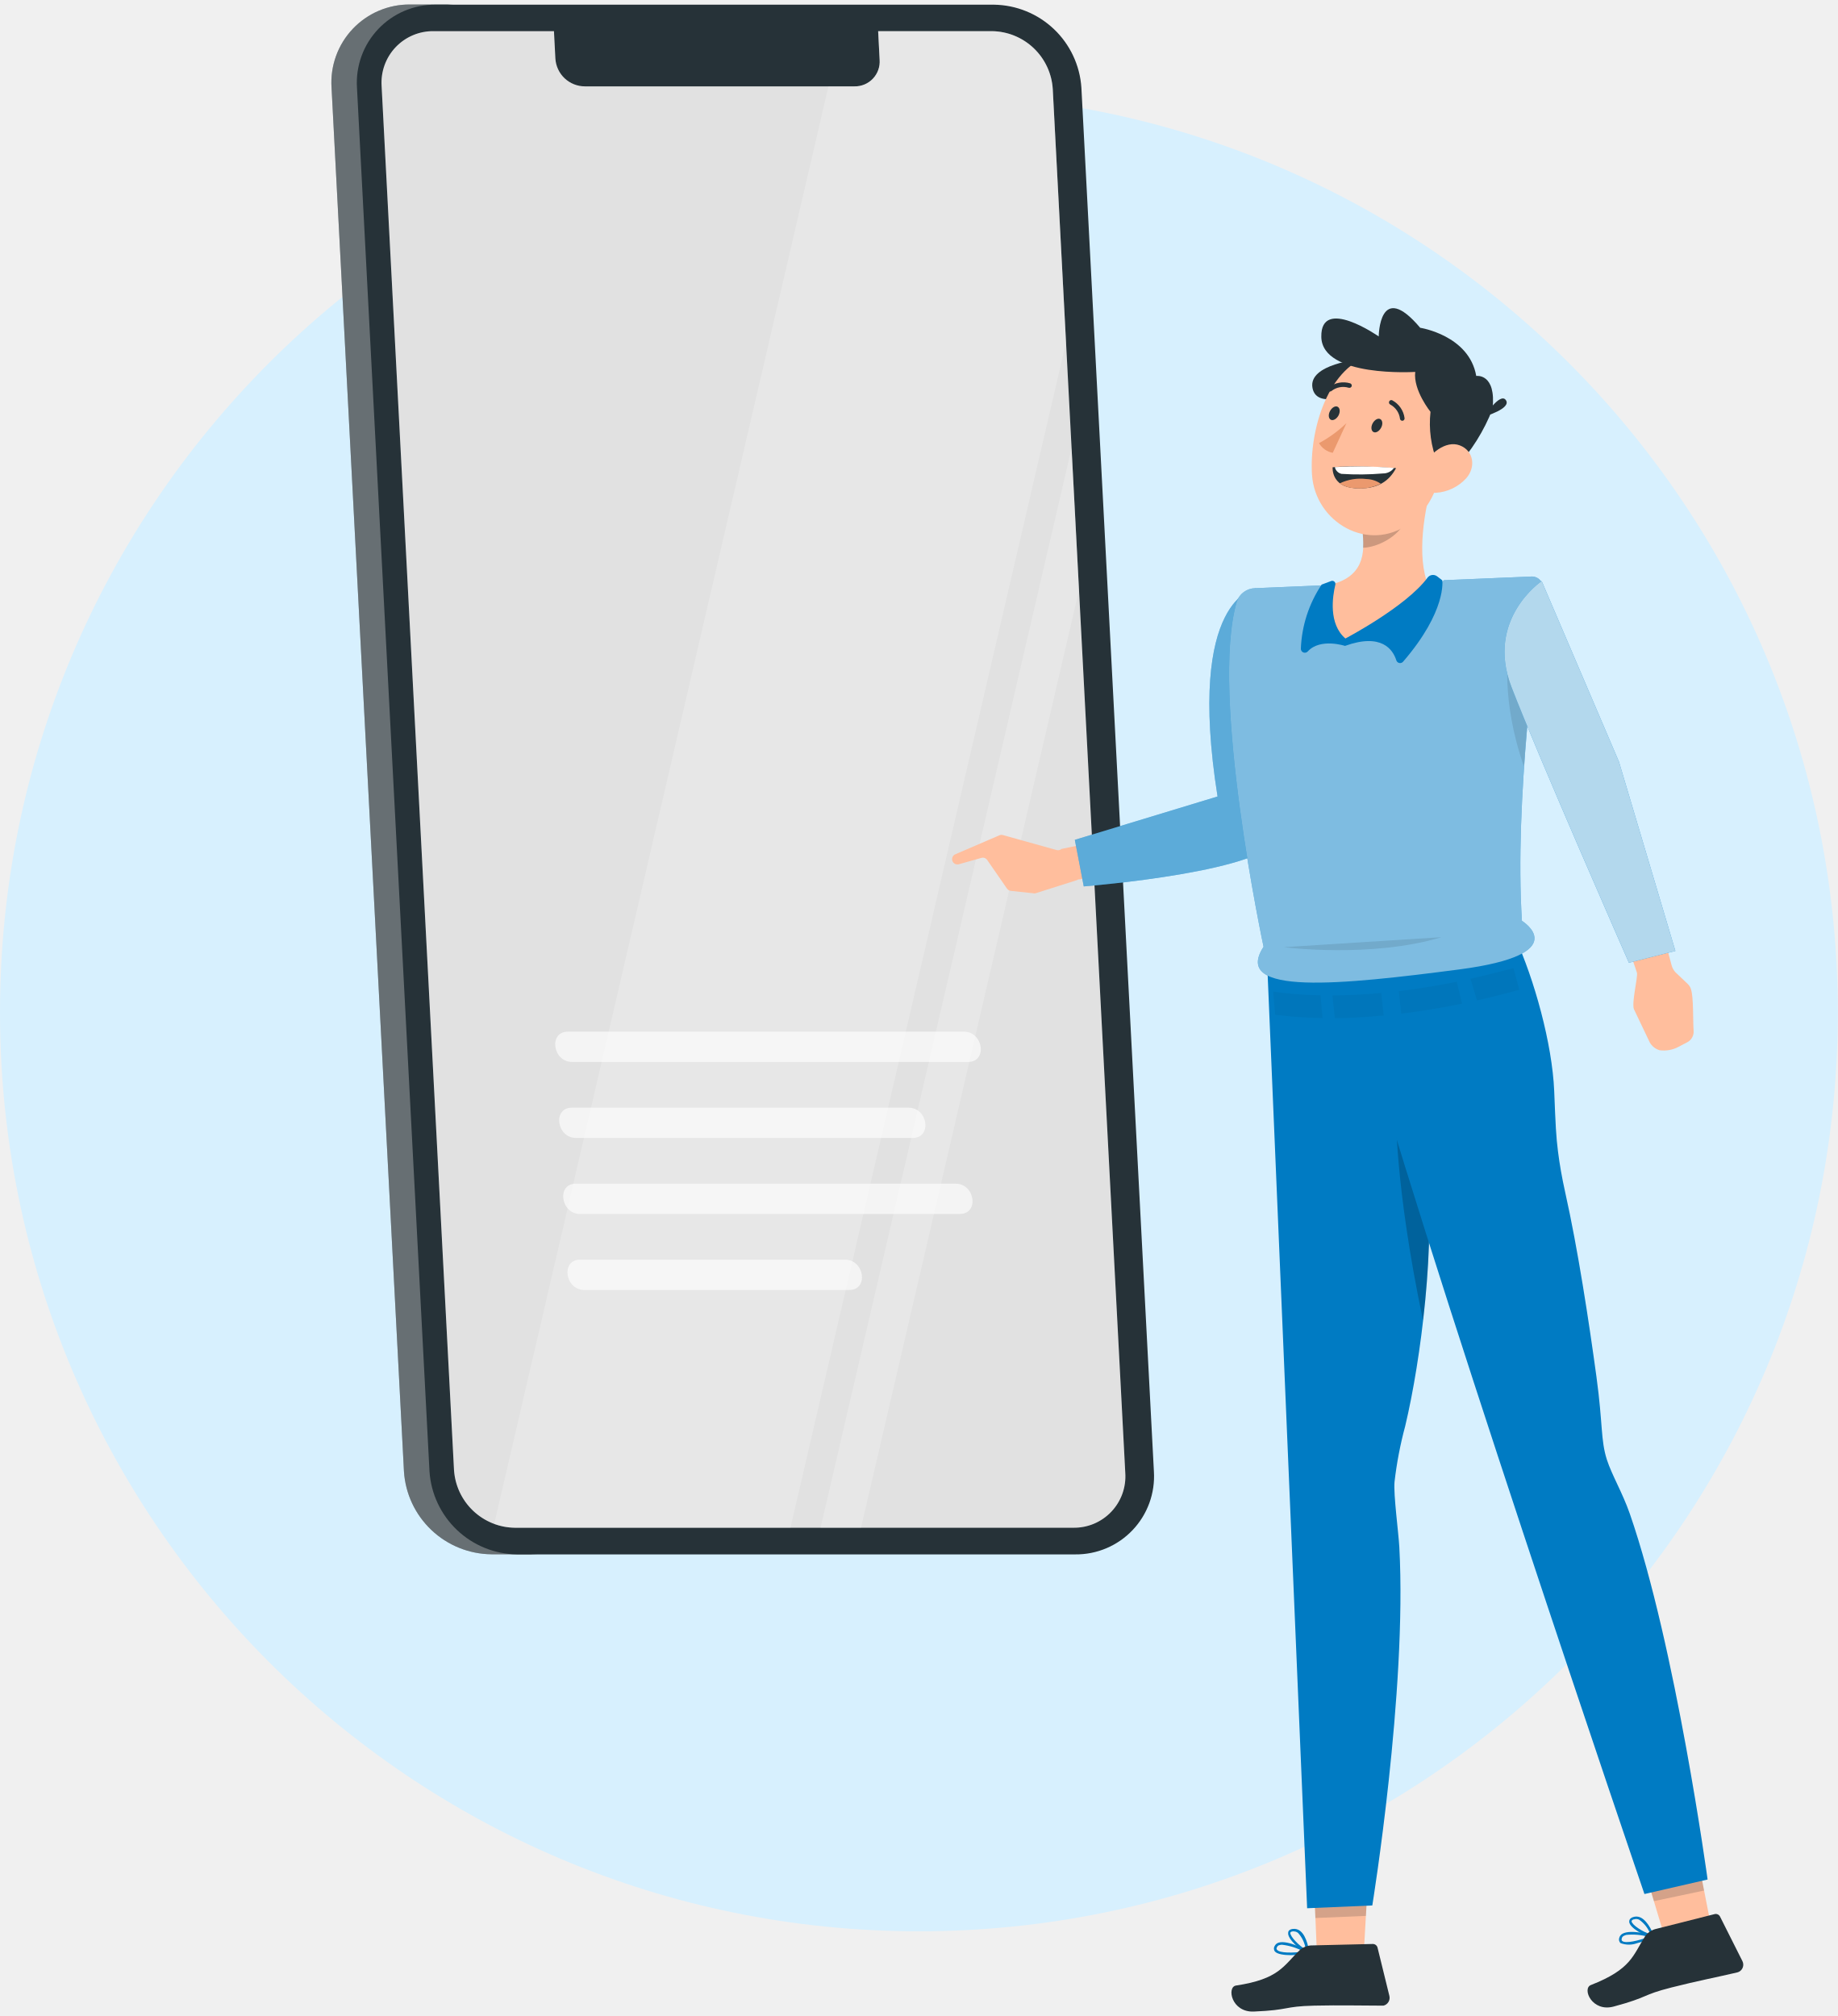
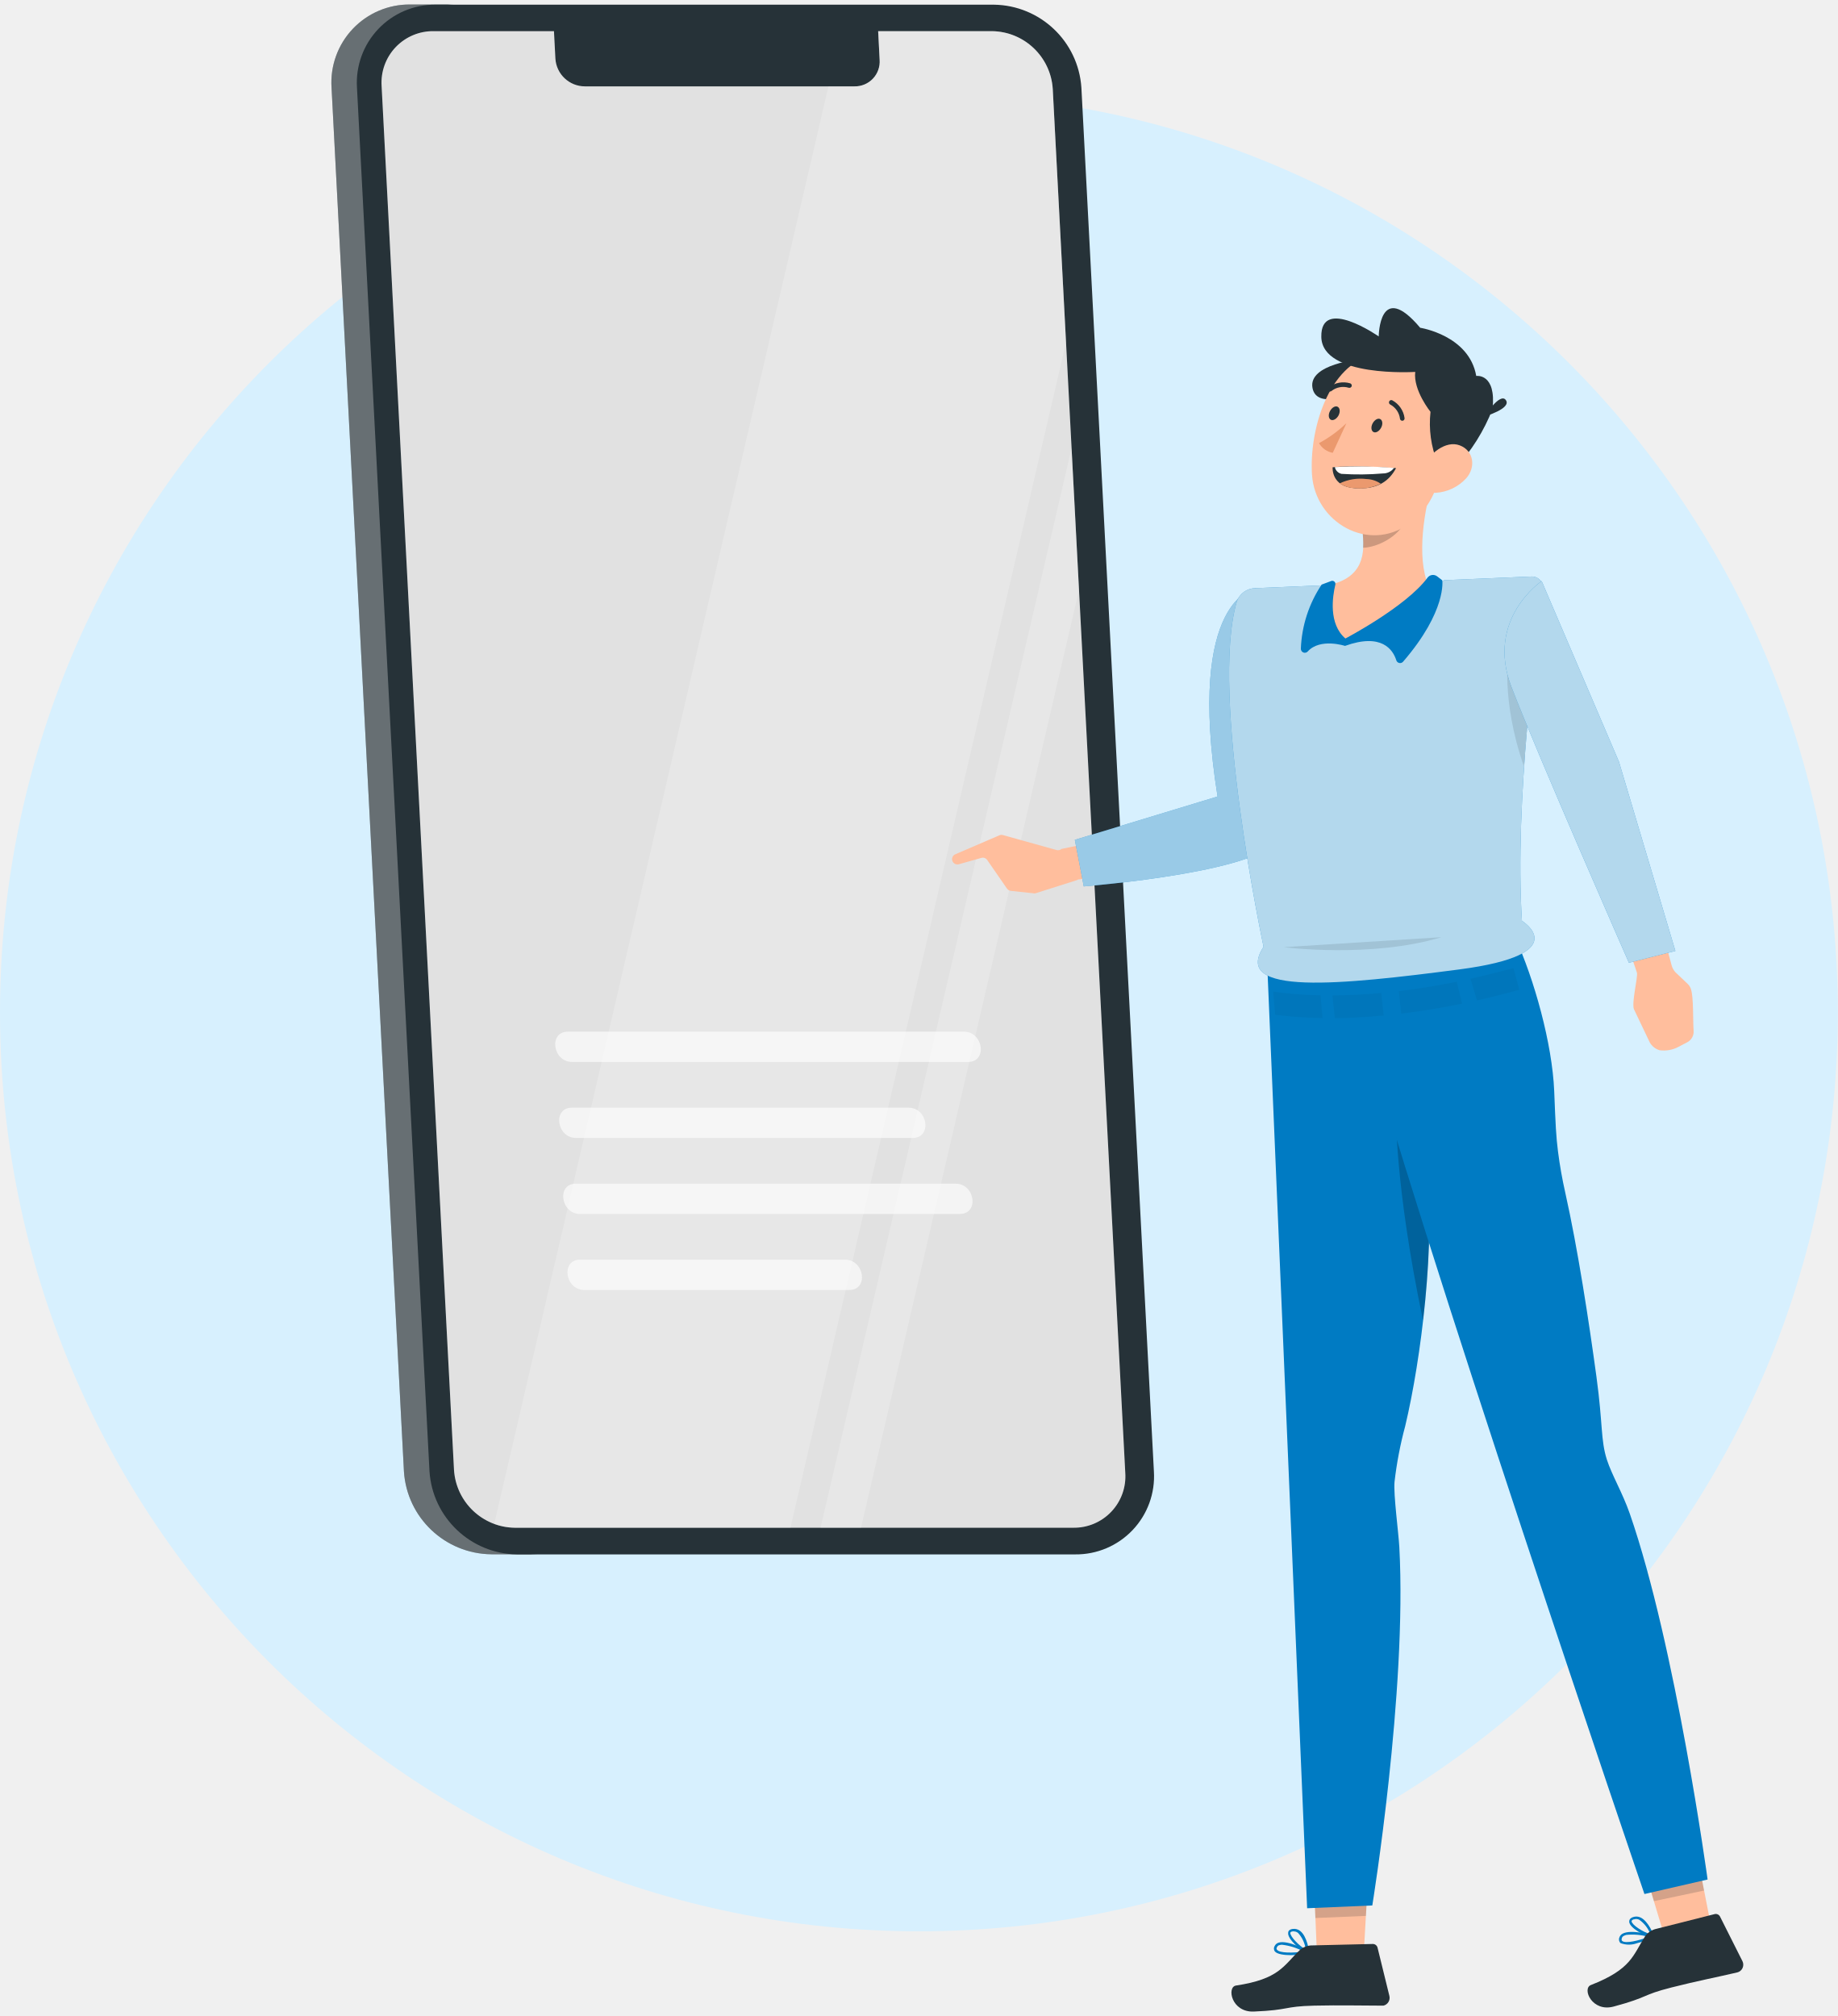
- <svg xmlns="http://www.w3.org/2000/svg" width="206" height="226" viewBox="0 0 206 226" fill="none">
-   <ellipse cx="103" cy="113.504" rx="103" ry="103" transform="rotate(90 103 113.504)" fill="#D7F0FE" />
-   <path d="M45.989 0.505H51.096C49.89 0.49 48.695 0.725 47.584 1.194C46.473 1.664 45.471 2.358 44.642 3.233C43.812 4.107 43.171 5.144 42.761 6.278C42.351 7.412 42.179 8.619 42.257 9.822L50.386 164.942C50.552 167.44 51.653 169.784 53.47 171.507C55.286 173.23 57.684 174.205 60.188 174.24H55.081C52.575 174.215 50.171 173.242 48.353 171.517C46.534 169.792 45.436 167.444 45.279 164.942L37.163 9.822C37.084 8.619 37.255 7.414 37.664 6.28C38.073 5.147 38.712 4.11 39.541 3.235C40.37 2.361 41.37 1.666 42.48 1.196C43.59 0.727 44.784 0.491 45.989 0.505Z" fill="#263238" />
-   <path opacity="0.3" d="M45.989 0.505H51.096C49.89 0.49 48.695 0.725 47.584 1.194C46.473 1.664 45.471 2.358 44.642 3.233C43.812 4.107 43.171 5.144 42.761 6.278C42.351 7.412 42.179 8.619 42.257 9.822L50.386 164.942C50.552 167.44 51.653 169.784 53.47 171.507C55.286 173.23 57.684 174.205 60.188 174.24H55.081C52.575 174.215 50.171 173.242 48.353 171.517C46.534 169.792 45.436 167.444 45.279 164.942L37.163 9.822C37.084 8.619 37.255 7.414 37.664 6.28C38.073 5.147 38.712 4.11 39.541 3.235C40.37 2.361 41.37 1.666 42.48 1.196C43.59 0.727 44.784 0.491 45.989 0.505Z" fill="white" />
-   <path d="M57.944 174.253H120.515C121.718 174.266 122.911 174.03 124.018 173.561C125.126 173.092 126.125 172.4 126.953 171.527C127.782 170.655 128.421 169.621 128.832 168.49C129.243 167.36 129.416 166.157 129.341 164.956L121.213 9.822C121.046 7.324 119.945 4.981 118.129 3.258C116.312 1.535 113.914 0.559 111.41 0.525H48.839C47.636 0.513 46.444 0.748 45.336 1.217C44.228 1.686 43.229 2.379 42.401 3.251C41.573 4.124 40.933 5.157 40.522 6.288C40.111 7.419 39.938 8.622 40.013 9.822L48.142 164.943C48.305 167.443 49.405 169.79 51.221 171.516C53.038 173.241 55.438 174.219 57.944 174.253Z" fill="#263238" />
-   <path d="M126.132 165.095L118.003 9.974C117.893 8.233 117.129 6.598 115.864 5.396C114.6 4.194 112.928 3.514 111.183 3.493H98.432L98.598 6.707C98.626 7.091 98.574 7.477 98.444 7.84C98.314 8.203 98.111 8.535 97.846 8.815C97.581 9.095 97.261 9.316 96.906 9.466C96.55 9.615 96.168 9.689 95.783 9.682H65.573C64.725 9.684 63.908 9.36 63.29 8.779C62.673 8.197 62.301 7.401 62.252 6.554L62.093 3.493H48.618C47.821 3.481 47.031 3.634 46.296 3.943C45.561 4.252 44.898 4.71 44.349 5.288C43.8 5.865 43.377 6.551 43.106 7.3C42.835 8.05 42.722 8.847 42.774 9.642L50.889 164.783C51 166.524 51.764 168.159 53.029 169.361C54.293 170.563 55.965 171.243 57.71 171.264H120.288C121.087 171.278 121.881 171.126 122.618 170.817C123.355 170.507 124.019 170.048 124.569 169.467C125.119 168.887 125.542 168.198 125.811 167.446C126.08 166.693 126.189 165.892 126.132 165.095Z" fill="#FAFAFA" />
-   <path opacity="0.1" d="M126.132 165.095L118.003 9.974C117.893 8.233 117.129 6.598 115.864 5.396C114.6 4.194 112.928 3.514 111.183 3.493H98.432L98.598 6.707C98.626 7.091 98.574 7.477 98.444 7.84C98.314 8.203 98.111 8.535 97.846 8.815C97.581 9.095 97.261 9.316 96.906 9.466C96.55 9.615 96.168 9.689 95.783 9.682H65.573C64.725 9.684 63.908 9.36 63.29 8.779C62.673 8.197 62.301 7.401 62.252 6.554L62.093 3.493H48.618C47.821 3.481 47.031 3.634 46.296 3.943C45.561 4.252 44.898 4.71 44.349 5.288C43.8 5.865 43.377 6.551 43.106 7.3C42.835 8.05 42.722 8.847 42.774 9.642L50.889 164.783C51 166.524 51.764 168.159 53.029 169.361C54.293 170.563 55.965 171.243 57.71 171.264H120.288C121.087 171.278 121.881 171.126 122.618 170.817C123.355 170.507 124.019 170.048 124.569 169.467C125.119 168.887 125.542 168.198 125.811 167.446C126.08 166.693 126.189 165.892 126.132 165.095Z" fill="black" />
-   <g opacity="0.8">
-     <path opacity="0.8" d="M108.516 119.047H64.128C61.943 119.047 61.471 115.653 63.656 115.653H108.045C110.23 115.653 110.701 119.047 108.516 119.047Z" fill="white" />
-     <path opacity="0.8" d="M102.307 127.567H64.573C62.388 127.567 61.917 124.174 64.102 124.174H101.836C104.021 124.174 104.492 127.567 102.307 127.567Z" fill="white" />
-     <path opacity="0.8" d="M107.592 136.088H65.023C62.839 136.088 62.367 132.694 64.545 132.694H107.114C109.306 132.694 109.77 136.088 107.592 136.088Z" fill="white" />
-     <path opacity="0.8" d="M95.216 144.608H65.504C63.319 144.608 62.847 141.215 65.026 141.215H94.724C96.909 141.215 97.381 144.608 95.202 144.608H95.216Z" fill="white" />
+ <svg xmlns="http://www.w3.org/2000/svg" width="206" height="226" fill="none">
+   <circle cx="103" cy="113.504" transform="rotate(90 103 113.504)" fill="#D7F0FE" r="103" />
+   <path d="M45.99.505h5.106a8.753 8.753 0 0 0-8.84 9.317l8.13 155.12a9.963 9.963 0 0 0 9.802 9.298H55.08a9.92 9.92 0 0 1-9.803-9.298L37.163 9.822A8.747 8.747 0 0 1 45.99.505Z" fill="#263238" />
+   <path opacity=".3" d="M45.99.505h5.106a8.753 8.753 0 0 0-8.84 9.317l8.13 155.12a9.963 9.963 0 0 0 9.802 9.298H55.08a9.92 9.92 0 0 1-9.803-9.298L37.163 9.822A8.747 8.747 0 0 1 45.99.505Z" fill="#fff" />
+   <path d="M57.944 174.253h62.571a8.74 8.74 0 0 0 6.438-2.726 8.738 8.738 0 0 0 2.388-6.571L121.213 9.822A9.965 9.965 0 0 0 111.41.525H48.839a8.753 8.753 0 0 0-8.826 9.297l8.129 155.121a9.963 9.963 0 0 0 9.802 9.31Z" fill="#263238" />
+   <path d="m126.132 165.095-8.129-155.12a6.917 6.917 0 0 0-6.82-6.482h-12.75l.165 3.214a2.774 2.774 0 0 1-2.815 2.975h-30.21a3.32 3.32 0 0 1-3.32-3.128l-.16-3.061H48.618a5.771 5.771 0 0 0-5.844 6.15l8.115 155.14a6.92 6.92 0 0 0 6.82 6.481h62.579a5.76 5.76 0 0 0 5.844-6.169Z" fill="#FAFAFA" />
+   <path opacity=".1" d="m126.132 165.095-8.129-155.12a6.917 6.917 0 0 0-6.82-6.482h-12.75l.165 3.214a2.774 2.774 0 0 1-2.815 2.975h-30.21a3.32 3.32 0 0 1-3.32-3.128l-.16-3.061H48.618a5.771 5.771 0 0 0-5.844 6.15l8.115 155.14a6.92 6.92 0 0 0 6.82 6.481h62.579a5.76 5.76 0 0 0 5.844-6.169Z" fill="#000" />
+   <g opacity=".8" fill="#fff">
+     <path opacity=".8" d="M108.516 119.047H64.128c-2.185 0-2.657-3.394-.472-3.394h44.389c2.185 0 2.656 3.394.471 3.394ZM102.307 127.567H64.573c-2.185 0-2.656-3.393-.471-3.393h37.734c2.185 0 2.656 3.393.471 3.393ZM107.592 136.088H65.023c-2.184 0-2.656-3.394-.478-3.394h42.569c2.192 0 2.656 3.394.478 3.394ZM95.216 144.608H65.504c-2.185 0-2.657-3.393-.478-3.393h29.698c2.185 0 2.657 3.393.478 3.393h.014Z" />
  </g>
-   <path opacity="0.2" d="M55.398 170.84C56.142 171.119 56.929 171.263 57.723 171.265H88.603L119.491 38.385L118.003 9.975C117.893 8.234 117.129 6.598 115.864 5.396C114.599 4.195 112.927 3.515 111.183 3.493H98.432L98.598 6.707C98.626 7.092 98.573 7.478 98.444 7.84C98.314 8.203 98.11 8.535 97.846 8.815C97.581 9.095 97.26 9.317 96.905 9.466C96.55 9.615 96.168 9.689 95.782 9.683H92.86L55.398 170.84Z" fill="white" />
-   <path opacity="0.2" d="M96.512 171.265L120.945 66.151L120.114 50.232L91.977 171.265H96.512Z" fill="white" />
-   <path d="M182.493 106.097L183.483 109.039C183.622 109.45 182.859 112.426 183.151 113.143L184.924 116.862C185.163 117.28 185.553 117.591 186.013 117.732C186.751 117.837 187.503 117.702 188.158 117.347L189.108 116.849C189.344 116.731 189.539 116.545 189.669 116.316C189.799 116.086 189.858 115.823 189.838 115.56C189.752 114.272 189.838 111.821 189.546 110.911C189.481 110.681 189.355 110.472 189.181 110.307L187.786 108.979C187.587 108.757 187.444 108.49 187.368 108.202L186.478 104.881C186.405 104.612 186.274 104.363 186.094 104.15C185.913 103.937 185.688 103.767 185.435 103.651C185.181 103.535 184.905 103.476 184.627 103.479C184.348 103.481 184.073 103.545 183.822 103.666L183.476 103.839C183.07 104.036 182.748 104.372 182.567 104.786C182.387 105.2 182.361 105.665 182.493 106.097Z" fill="#FFBE9D" />
-   <path d="M123.64 94.21L118.991 95.166C118.915 95.231 118.825 95.276 118.728 95.299C118.63 95.32 118.529 95.318 118.433 95.292L112.456 93.625C112.327 93.579 112.186 93.579 112.058 93.625L107.077 95.77C106.939 95.829 106.829 95.938 106.769 96.075C106.709 96.212 106.702 96.366 106.751 96.508C106.802 96.651 106.904 96.769 107.039 96.84C107.173 96.91 107.329 96.927 107.475 96.886L109.992 96.176C110.113 96.138 110.243 96.14 110.363 96.182C110.482 96.224 110.585 96.303 110.656 96.408L112.874 99.616C112.924 99.685 112.987 99.743 113.06 99.787C113.134 99.83 113.215 99.858 113.299 99.868L115.83 100.14C115.908 100.16 115.99 100.16 116.069 100.14L120.651 98.686C120.718 98.666 120.781 98.634 120.837 98.593L125.207 98.088C125.27 98.038 125.323 97.977 125.361 97.906C125.4 97.836 125.424 97.758 125.432 97.678C125.44 97.598 125.432 97.517 125.408 97.441C125.384 97.364 125.345 97.293 125.293 97.231L124.476 94.236C124.423 94.18 124.359 94.134 124.289 94.102C124.218 94.07 124.141 94.052 124.063 94.049C123.986 94.047 123.908 94.06 123.836 94.087C123.763 94.115 123.696 94.156 123.64 94.21Z" fill="#FFBE9D" />
-   <path d="M143.342 93.631C142.99 97.676 121.479 99.369 121.479 99.369L120.477 94.149L136.475 89.288C132.935 66.895 140.745 65.972 140.745 65.972C140.745 65.972 144.484 80.303 143.342 93.631Z" fill="#007BC3" />
-   <g opacity="0.6">
-     <path opacity="0.6" d="M143.342 93.631C142.99 97.676 121.479 99.369 121.479 99.369L120.477 94.149L136.475 89.288C132.935 66.895 140.745 65.972 140.745 65.972C140.745 65.972 144.484 80.303 143.342 93.631Z" fill="white" />
+   <path opacity=".2" d="M55.398 170.84c.744.279 1.53.423 2.325.425h30.88l30.888-132.88-1.488-28.41a6.917 6.917 0 0 0-6.82-6.482h-12.75l.165 3.214a2.776 2.776 0 0 1-2.816 2.976H92.86L55.398 170.84ZM96.512 171.265l24.433-105.114-.831-15.919-28.137 121.033h4.535Z" fill="#fff" />
+   <path d="m182.493 106.097.99 2.942c.139.411-.624 3.387-.332 4.104l1.773 3.719c.239.418.629.729 1.089.87.738.105 1.49-.03 2.145-.385l.95-.498a1.33 1.33 0 0 0 .73-1.289c-.086-1.288 0-3.739-.292-4.649a1.332 1.332 0 0 0-.365-.604l-1.395-1.328a1.885 1.885 0 0 1-.418-.777l-.89-3.321a1.905 1.905 0 0 0-1.043-1.23 1.897 1.897 0 0 0-1.613.015l-.346.173a1.896 1.896 0 0 0-.983 2.258ZM123.64 94.21l-4.649.956a.613.613 0 0 1-.558.126l-5.977-1.667a.59.59 0 0 0-.398 0l-4.981 2.145a.588.588 0 0 0-.326.738.6.6 0 0 0 .724.378l2.517-.71a.592.592 0 0 1 .664.232l2.218 3.208a.623.623 0 0 0 .425.252l2.531.272c.078.02.16.02.239 0l4.582-1.454a.608.608 0 0 0 .186-.093l4.37-.505a.59.59 0 0 0 .225-.41.596.596 0 0 0-.139-.447l-.817-2.995a.596.596 0 0 0-.413-.187.584.584 0 0 0-.423.16Z" fill="#FFBE9D" />
+   <path d="M143.342 93.631c-.352 4.045-21.863 5.738-21.863 5.738l-1.002-5.22 15.998-4.86c-3.54-22.394 4.27-23.317 4.27-23.317s3.739 14.331 2.597 27.66Z" fill="#007BC3" />
+   <path opacity=".6" d="M143.342 93.631c-.352 4.045-21.863 5.738-21.863 5.738l-1.002-5.22 15.998-4.86c-3.54-22.394 4.27-23.317 4.27-23.317s3.739 14.331 2.597 27.66Z" fill="#fff" />
+   <path d="m147.184 208.74.511 12.266 5.067-.212.697-12.319-6.275.265Z" fill="#FFBE9D" />
+   <path opacity=".2" d="m147.441 215.016 5.665-.239.352-6.302-6.282.265.265 6.276Z" fill="#263238" />
+   <path d="m142.027 107.757 4.49 106.163 7.305-.312s3.905-23.994 3.028-40.171c-.093-1.674-.664-5.871-.538-7.305a42.622 42.622 0 0 1 1.196-6.256c1.773-7.445 3.426-20.315 2.423-29.958 0 0 9.544-10.2 7-23.243l-24.904 1.082Z" fill="#007BC3" />
+   <path opacity=".2" d="m160.749 128.942-2.424-5.313-1.846.857s-.199 8.161 3.022 23.522c.762-5.995.9-12.053.411-18.077 0 0 .326-.345.837-.989Z" fill="#000" />
+   <path d="M144.705 219.179c-.757 0-1.554-.106-1.813-.425a.552.552 0 0 1 0-.63.725.725 0 0 1 .445-.352c1.016-.306 3.188.863 3.281.916a.136.136 0 0 1 .061.06.129.129 0 0 1 .012.086.15.15 0 0 1-.036.081.142.142 0 0 1-.077.045c-.617.126-1.244.2-1.873.219Zm-1.003-1.168a.927.927 0 0 0-.272.039.394.394 0 0 0-.285.213c-.1.179-.06.266 0 .312.292.392 1.839.365 2.975.199a6.652 6.652 0 0 0-2.418-.763Z" fill="#007BC3" />
+   <path d="M146.552 218.955h-.033c-.738-.313-2.245-1.601-2.126-2.298 0-.166.127-.372.525-.419a1.1 1.1 0 0 1 .817.226c.797.624.996 2.278 1.009 2.351a.13.13 0 0 1-.013.077.13.13 0 0 1-.053.056.126.126 0 0 1-.126.007Zm-1.554-2.444h-.087c-.259.033-.272.132-.285.172 0 .419.963 1.435 1.733 1.866a3.362 3.362 0 0 0-.857-1.859.73.73 0 0 0-.504-.173v-.006Z" fill="#007BC3" />
+   <path d="m147.184 218.084 6.687-.159a.546.546 0 0 1 .538.412l1.328 5.412a.901.901 0 0 1-.664 1.089h-.186c-2.411 0-4.562-.066-7.564 0-3.54.087-2.656.492-6.794.664-2.51.093-3.035-2.749-1.992-2.915 4.855-.731 5.313-2.212 7.166-3.985a2.15 2.15 0 0 1 1.481-.518Z" fill="#263238" />
+   <path d="m183.895 208.163 3.533 11.761 4.861-1.461-2.371-12.113-6.023 1.813Z" fill="#FFBE9D" />
+   <path opacity=".2" d="m185.389 213.123 5.618-1.188-1.089-5.585-6.023 1.813 1.494 4.96Z" fill="#263238" />
+   <path d="M152.024 112.154c6.567 24.817 32.301 100.172 32.301 100.172l7.08-1.627s-3.58-26.192-8.72-41.008c-.823-2.357-1.992-4.29-2.57-6.056-.711-2.245-.438-3.932-1.169-9.298-.843-6.189-2.079-14.305-3.5-20.66a49.39 49.39 0 0 1-.81-4.589c-.212-1.667-.272-2.902-.425-6.774-.219-5.313-2.251-12.578-4.376-17.207l-19.073.804s.85 4.675 1.262 6.243ZM183.515 217.831a2.644 2.644 0 0 1-1.859 0 .545.545 0 0 1-.146-.617.753.753 0 0 1 .358-.438c.923-.525 3.321.132 3.4.166a.142.142 0 0 1 .074.045.142.142 0 0 1 .033.081.17.17 0 0 1-.023.085.17.17 0 0 1-.064.061c-.572.256-1.165.462-1.773.617Zm-1.235-.923a1.358 1.358 0 0 0-.266.107.4.4 0 0 0-.225.265c-.06.2 0 .279.053.312.372.319 1.872-.046 2.942-.464a6.637 6.637 0 0 0-2.504-.22Z" fill="#007BC3" />
+   <path d="M185.267 217.207a.088.088 0 0 1-.06 0c-.79-.133-2.543-1.062-2.59-1.766 0-.166.047-.392.425-.525a1.084 1.084 0 0 1 .844.04c.916.431 1.481 1.992 1.507 2.065.008.025.01.052.004.078a.146.146 0 0 1-.037.068.163.163 0 0 1-.093.04Zm-2.059-2.045h-.086c-.246.086-.239.192-.239.232.066.412 1.255 1.182 2.105 1.435a3.434 3.434 0 0 0-1.248-1.621.75.75 0 0 0-.532-.06v.014Z" fill="#007BC3" />
+   <path d="m185.7 216.218 6.489-1.64a.533.533 0 0 1 .61.279l2.504 4.98a.902.902 0 0 1-.111.991.893.893 0 0 1-.274.218.962.962 0 0 1-.179.066c-2.351.552-4.463.95-7.372 1.687-3.433.87-2.457 1.056-6.481 2.139-2.431.664-3.573-1.993-2.577-2.404 4.575-1.787 4.708-3.321 6.103-5.492a2.125 2.125 0 0 1 1.288-.824Z" fill="#263238" />
+   <g opacity=".2" fill="#000">
+     <path opacity=".2" d="m163.886 112.512-.605-2.457a82.863 82.863 0 0 1-6.488 1.056l.266 2.523a84.722 84.722 0 0 0 6.827-1.122ZM148.02 111.576a42.18 42.18 0 0 1-5.313-.412l.226 2.597c1.762.224 3.536.346 5.313.365l-.226-2.55ZM169.643 108.527c-1.674.443-3.279.842-4.815 1.196l.724 2.43c1.521-.345 3.101-.737 4.748-1.195l-.657-2.431ZM154.82 111.316a63.18 63.18 0 0 1-5.472.273l.272 2.543c.664 0 1.328 0 1.992-.046a65.069 65.069 0 0 0 3.487-.246l-.279-2.524Z" />
  </g>
-   <path d="M147.184 208.74L147.695 221.006L152.762 220.794L153.459 208.475L147.184 208.74Z" fill="#FFBE9D" />
-   <path opacity="0.2" d="M147.441 215.016L153.106 214.777L153.458 208.475L147.176 208.74L147.441 215.016Z" fill="#263238" />
-   <path d="M142.027 107.757L146.517 213.92L153.822 213.608C153.822 213.608 157.727 189.614 156.85 173.437C156.757 171.763 156.186 167.566 156.312 166.132C156.554 164.02 156.954 161.928 157.508 159.876C159.281 152.431 160.934 139.561 159.931 129.918C159.931 129.918 169.475 119.718 166.931 106.675L142.027 107.757Z" fill="#007BC3" />
-   <path opacity="0.2" d="M160.749 128.942L158.325 123.629L156.479 124.486C156.479 124.486 156.28 132.647 159.501 148.008C160.263 142.013 160.401 135.955 159.912 129.931C159.912 129.931 160.238 129.586 160.749 128.942Z" fill="black" />
-   <path d="M144.705 219.179C143.948 219.179 143.151 219.073 142.892 218.754C142.828 218.662 142.793 218.552 142.793 218.439C142.793 218.326 142.828 218.216 142.892 218.124C142.939 218.038 143.003 217.963 143.079 217.903C143.156 217.843 143.243 217.798 143.337 217.772C144.353 217.466 146.525 218.635 146.618 218.688C146.644 218.701 146.666 218.722 146.679 218.748C146.693 218.775 146.697 218.805 146.691 218.834C146.687 218.864 146.675 218.893 146.655 218.915C146.634 218.938 146.608 218.954 146.578 218.96C145.961 219.086 145.334 219.16 144.705 219.179ZM143.702 218.011C143.61 218.01 143.518 218.024 143.43 218.05C143.369 218.061 143.311 218.085 143.262 218.122C143.212 218.159 143.172 218.208 143.145 218.263C143.045 218.442 143.085 218.529 143.145 218.575C143.437 218.967 144.984 218.94 146.12 218.774C145.37 218.367 144.55 218.108 143.702 218.011Z" fill="#007BC3" />
-   <path d="M146.552 218.955H146.519C145.781 218.642 144.274 217.354 144.393 216.657C144.393 216.491 144.52 216.285 144.918 216.238C145.062 216.22 145.209 216.23 145.349 216.269C145.489 216.308 145.621 216.374 145.735 216.464C146.532 217.088 146.731 218.742 146.744 218.815C146.748 218.841 146.743 218.868 146.731 218.892C146.72 218.915 146.701 218.935 146.678 218.948C146.659 218.96 146.638 218.967 146.616 218.968C146.594 218.969 146.572 218.965 146.552 218.955ZM144.998 216.511H144.911C144.652 216.544 144.639 216.643 144.626 216.683C144.626 217.102 145.589 218.118 146.359 218.549C146.274 217.856 145.974 217.206 145.502 216.69C145.362 216.571 145.182 216.509 144.998 216.517V216.511Z" fill="#007BC3" />
-   <path d="M147.184 218.084L153.871 217.925C153.994 217.923 154.114 217.962 154.212 218.037C154.31 218.112 154.379 218.217 154.409 218.337L155.737 223.749C155.793 223.982 155.755 224.227 155.63 224.431C155.506 224.635 155.305 224.782 155.073 224.838H154.887C152.476 224.838 150.325 224.772 147.323 224.838C143.783 224.925 144.667 225.33 140.529 225.502C138.019 225.595 137.494 222.753 138.537 222.587C143.392 221.856 143.85 220.375 145.703 218.602C146.114 218.249 146.642 218.064 147.184 218.084Z" fill="#263238" />
-   <path d="M183.895 208.163L187.428 219.924L192.289 218.463L189.918 206.35L183.895 208.163Z" fill="#FFBE9D" />
-   <path opacity="0.2" d="M185.389 213.123L191.007 211.935L189.918 206.35L183.895 208.163L185.389 213.123Z" fill="#263238" />
-   <path d="M152.024 112.154C158.591 136.971 184.325 212.326 184.325 212.326L191.405 210.699C191.405 210.699 187.825 184.507 182.685 169.691C181.862 167.334 180.693 165.401 180.115 163.635C179.404 161.39 179.677 159.703 178.946 154.337C178.103 148.148 176.867 140.032 175.446 133.677C175.068 131.97 174.815 130.509 174.636 129.088C174.424 127.421 174.364 126.186 174.211 122.314C173.992 117.001 171.96 109.736 169.835 105.107L150.762 105.911C150.762 105.911 151.612 110.586 152.024 112.154Z" fill="#007BC3" />
-   <path d="M183.515 217.831C182.916 218.056 182.255 218.056 181.656 217.831C181.57 217.757 181.51 217.657 181.483 217.546C181.457 217.435 181.466 217.319 181.51 217.214C181.568 217.027 181.696 216.87 181.868 216.776C182.791 216.251 185.189 216.908 185.268 216.942C185.297 216.949 185.323 216.965 185.342 216.987C185.361 217.01 185.373 217.038 185.375 217.068C185.375 217.098 185.367 217.127 185.352 217.153C185.336 217.178 185.315 217.2 185.288 217.214C184.716 217.47 184.123 217.676 183.515 217.831ZM182.28 216.908C182.188 216.934 182.099 216.97 182.014 217.015C181.96 217.04 181.911 217.077 181.872 217.122C181.833 217.168 181.804 217.222 181.789 217.28C181.729 217.48 181.789 217.559 181.842 217.592C182.214 217.911 183.714 217.546 184.784 217.128C183.971 216.896 183.121 216.821 182.28 216.908Z" fill="#007BC3" />
-   <path d="M185.267 217.207C185.248 217.214 185.227 217.214 185.207 217.207C184.417 217.074 182.664 216.145 182.617 215.441C182.617 215.275 182.664 215.049 183.042 214.916C183.178 214.866 183.323 214.844 183.468 214.851C183.613 214.858 183.755 214.893 183.886 214.956C184.802 215.387 185.367 216.948 185.393 217.021C185.401 217.046 185.403 217.073 185.397 217.099C185.391 217.125 185.378 217.148 185.36 217.167C185.334 217.19 185.301 217.204 185.267 217.207ZM183.208 215.162H183.122C182.876 215.248 182.883 215.354 182.883 215.394C182.949 215.806 184.138 216.576 184.988 216.829C184.746 216.174 184.311 215.609 183.74 215.208C183.576 215.123 183.387 215.102 183.208 215.148V215.162Z" fill="#007BC3" />
-   <path d="M185.7 216.218L192.189 214.578C192.307 214.548 192.432 214.559 192.543 214.61C192.654 214.661 192.744 214.748 192.799 214.857L195.303 219.837C195.357 219.942 195.39 220.056 195.4 220.174C195.41 220.291 195.397 220.409 195.361 220.522C195.325 220.634 195.268 220.738 195.192 220.828C195.116 220.918 195.023 220.992 194.918 221.046C194.861 221.074 194.8 221.096 194.739 221.112C192.388 221.664 190.276 222.062 187.367 222.799C183.934 223.669 184.91 223.855 180.886 224.938C178.455 225.602 177.313 222.945 178.309 222.534C182.884 220.747 183.017 219.213 184.412 217.042C184.724 216.617 185.184 216.323 185.7 216.218Z" fill="#263238" />
-   <g opacity="0.2">
-     <path opacity="0.2" d="M163.886 112.512L163.281 110.055C160.95 110.526 158.779 110.872 156.793 111.111L157.059 113.634C159.137 113.382 161.428 113.017 163.886 112.512Z" fill="black" />
-     <path opacity="0.2" d="M148.02 111.576C146.242 111.551 144.468 111.413 142.707 111.164L142.933 113.761C144.695 113.985 146.469 114.107 148.246 114.126L148.02 111.576Z" fill="black" />
-     <path opacity="0.2" d="M169.643 108.527C167.969 108.97 166.364 109.369 164.828 109.723L165.552 112.153C167.073 111.808 168.653 111.416 170.3 110.958L169.643 108.527Z" fill="black" />
-     <path opacity="0.2" d="M154.82 111.316C152.788 111.502 150.961 111.582 149.348 111.589L149.62 114.132C150.284 114.132 150.948 114.132 151.612 114.086C152.701 114.039 153.864 113.96 155.099 113.84L154.82 111.316Z" fill="black" />
-   </g>
-   <path d="M171.663 64.63L161.854 65.042C159.689 67.433 150.153 67.32 150.598 65.52L140.696 65.938C140.238 65.945 139.793 66.093 139.423 66.363C139.053 66.633 138.776 67.012 138.63 67.446C135.576 77.832 141.632 106.136 141.632 106.136C138.006 111.695 150.412 110.393 163.548 108.68C176.683 106.966 170.594 103.228 170.594 103.228C169.737 89.74 172.221 71.517 172.931 66.038C172.958 65.859 172.944 65.676 172.892 65.503C172.84 65.329 172.75 65.17 172.629 65.035C172.508 64.901 172.358 64.794 172.191 64.725C172.024 64.654 171.844 64.622 171.663 64.63Z" fill="#007BC3" />
-   <g opacity="0.7">
-     <path opacity="0.7" d="M171.663 64.63L161.854 65.042C159.689 67.433 150.153 67.32 150.598 65.52L140.696 65.938C140.238 65.945 139.793 66.093 139.423 66.363C139.053 66.633 138.776 67.012 138.63 67.446C135.576 77.832 141.632 106.136 141.632 106.136C138.006 111.695 150.412 110.393 163.548 108.68C176.683 106.966 170.594 103.228 170.594 103.228C169.737 89.74 172.221 71.517 172.931 66.038C172.958 65.859 172.944 65.676 172.892 65.503C172.84 65.329 172.75 65.17 172.629 65.035C172.508 64.901 172.358 64.794 172.191 64.725C172.024 64.654 171.844 64.622 171.663 64.63Z" fill="white" />
-   </g>
-   <path d="M152.535 40.265C152.535 40.265 146.618 40.776 147.116 43.486C147.614 46.195 152.575 43.745 152.575 43.745L152.535 40.265Z" fill="#263238" />
-   <path d="M160.657 53.759C159.654 57.079 158.738 62.392 160.113 65.659C160.445 66.443 159.84 67.858 159.15 68.356C156.732 70.255 153.936 72.022 150.862 71.822C146.917 71.563 146.618 68.608 147.541 67.041C147.794 66.622 148.444 65.713 148.923 65.586C152.754 64.77 153.1 62.18 152.681 59.271L160.657 53.759Z" fill="#FFBE9D" />
-   <path opacity="0.2" d="M157.417 56.023L152.695 59.258C152.784 59.971 152.813 60.691 152.782 61.409C154.442 61.343 156.693 60.181 157.517 58.447C158.041 57.392 157.809 56.196 157.417 56.023Z" fill="black" />
-   <path d="M162.667 48.36C161.465 53.467 161.014 56.508 157.959 58.707C153.357 62.027 147.4 58.541 147.061 53.201C146.756 48.353 148.774 40.849 154.174 39.667C156.022 39.253 157.959 39.59 159.559 40.603C161.16 41.617 162.292 43.225 162.707 45.073C162.947 46.157 162.933 47.282 162.667 48.36Z" fill="#FFBE9D" />
-   <path d="M154.801 47.962C154.589 48.354 154.204 48.573 153.945 48.427C153.686 48.281 153.646 47.849 153.865 47.45C154.084 47.052 154.463 46.84 154.722 46.986C154.981 47.132 155.02 47.57 154.801 47.962Z" fill="#263238" />
-   <path d="M150.031 46.58C149.811 46.978 149.426 47.191 149.167 47.052C148.908 46.912 148.868 46.467 149.088 46.069C149.307 45.67 149.685 45.458 149.944 45.604C150.203 45.75 150.243 46.168 150.031 46.58Z" fill="#263238" />
-   <path d="M157.105 47.157C157.058 47.142 157.017 47.114 156.985 47.077C156.953 47.039 156.933 46.993 156.925 46.945C156.885 46.614 156.767 46.297 156.579 46.021C156.392 45.745 156.142 45.518 155.85 45.358C155.817 45.344 155.788 45.324 155.763 45.299C155.739 45.274 155.719 45.244 155.706 45.211C155.693 45.178 155.687 45.143 155.688 45.108C155.688 45.073 155.696 45.038 155.71 45.006C155.724 44.974 155.744 44.946 155.769 44.922C155.793 44.898 155.823 44.879 155.855 44.867C155.887 44.855 155.921 44.849 155.956 44.85C155.99 44.851 156.024 44.859 156.055 44.873C156.427 45.072 156.746 45.356 156.987 45.702C157.227 46.049 157.381 46.447 157.437 46.865C157.443 46.9 157.441 46.935 157.433 46.969C157.425 47.003 157.411 47.035 157.391 47.063C157.37 47.092 157.344 47.116 157.315 47.134C157.285 47.153 157.252 47.165 157.218 47.171L157.105 47.157Z" fill="#263238" />
-   <path d="M149.028 43.884C148.995 43.872 148.964 43.855 148.938 43.832C148.912 43.808 148.89 43.78 148.875 43.749C148.859 43.717 148.85 43.683 148.848 43.648C148.846 43.613 148.851 43.578 148.862 43.545C148.882 43.492 148.916 43.446 148.962 43.412C149.296 43.155 149.687 42.981 150.101 42.905C150.516 42.829 150.942 42.852 151.346 42.974C151.412 42.998 151.466 43.047 151.496 43.11C151.525 43.174 151.529 43.246 151.505 43.312C151.478 43.377 151.426 43.428 151.363 43.456C151.299 43.484 151.226 43.488 151.16 43.465C150.841 43.37 150.503 43.352 150.176 43.411C149.848 43.471 149.539 43.608 149.274 43.81C149.242 43.842 149.203 43.864 149.16 43.877C149.117 43.89 149.072 43.892 149.028 43.884Z" fill="#263238" />
-   <path d="M150.922 47.437C150.005 48.319 148.97 49.072 147.848 49.675C148.01 49.957 148.232 50.2 148.498 50.388C148.764 50.576 149.068 50.704 149.388 50.764L150.922 47.437Z" fill="#EB996E" />
-   <path d="M149.374 52.385C149.374 52.385 151.274 52.126 156.487 52.478C155.743 53.852 154.494 54.922 151.838 54.729C149.182 54.536 149.374 52.385 149.374 52.385Z" fill="#263238" />
-   <path d="M153.158 53.7C152.138 53.572 151.103 53.74 150.176 54.184C150.656 54.516 151.22 54.702 151.803 54.722C152.821 54.849 153.855 54.679 154.778 54.231C154.301 53.899 153.738 53.715 153.158 53.7Z" fill="#EB996E" />
-   <path d="M149.621 52.365C149.661 52.548 149.752 52.717 149.884 52.851C150.015 52.985 150.182 53.079 150.365 53.122C151.913 53.223 153.467 53.207 155.014 53.075C155.255 53.078 155.493 53.024 155.709 52.916C155.925 52.809 156.112 52.652 156.255 52.458C154.049 52.274 151.832 52.243 149.621 52.365Z" fill="white" />
-   <path d="M161.129 51.867C160.4 50.061 160.131 48.103 160.346 46.169C160.346 46.169 158.393 43.758 158.632 41.692C158.632 41.692 148.186 42.356 148.106 37.761C148.027 33.165 154.541 37.715 154.541 37.715C154.541 37.715 154.588 31.286 159.19 36.745C159.19 36.745 164.675 37.582 165.472 42.144C165.472 42.144 167.737 41.805 167.299 45.85C166.342 48.306 164.929 50.56 163.135 52.491L161.129 51.867Z" fill="#263238" />
-   <path d="M164.356 53.606C163.473 54.581 162.242 55.17 160.929 55.246C159.183 55.319 158.698 53.666 159.515 52.225C160.245 50.897 162.032 49.323 163.625 49.927C165.219 50.531 165.432 52.391 164.356 53.606Z" fill="#FFBE9D" />
-   <path d="M166.387 46.693C166.387 46.693 168.153 43.924 168.797 44.86C169.442 45.797 166.387 46.693 166.387 46.693Z" fill="#263238" />
-   <path d="M149.678 65.547C149.359 66.876 148.895 69.944 150.807 71.577C150.807 71.577 157.601 68.018 159.998 64.777C160.057 64.693 160.132 64.622 160.219 64.568C160.305 64.514 160.402 64.478 160.503 64.462C160.604 64.446 160.707 64.45 160.806 64.474C160.906 64.499 160.999 64.543 161.081 64.604L161.665 65.056C161.665 65.056 162.196 68.469 157.282 74.167C157.232 74.23 157.165 74.278 157.089 74.305C157.014 74.333 156.932 74.34 156.853 74.325C156.774 74.31 156.701 74.274 156.641 74.22C156.58 74.167 156.536 74.098 156.512 74.021C156.133 72.826 154.871 70.927 150.761 72.407C150.761 72.407 147.985 71.491 146.59 73.025C146.529 73.094 146.448 73.142 146.358 73.163C146.268 73.184 146.174 73.176 146.089 73.141C146.003 73.106 145.931 73.046 145.882 72.968C145.832 72.89 145.808 72.799 145.813 72.706C145.913 70.146 146.72 67.664 148.144 65.534L149.207 65.136C149.267 65.112 149.332 65.105 149.396 65.116C149.46 65.127 149.519 65.155 149.568 65.198C149.617 65.24 149.653 65.295 149.672 65.357C149.692 65.419 149.694 65.485 149.678 65.547Z" fill="#007BC3" />
-   <path opacity="0.1" d="M143.902 106.183C143.902 106.183 153.704 107.445 161.574 105.061L143.902 106.183Z" fill="black" />
-   <path opacity="0.1" d="M169.097 73.091C169.097 73.091 168.188 78.404 170.817 85.915C171.09 82.016 171.448 78.284 171.807 75.043L169.097 73.091Z" fill="black" />
-   <path d="M172.796 65.148C172.796 65.148 166.488 69.399 169.416 77.003C172.345 84.607 182.585 107.93 182.585 107.93L187.792 106.602L181.47 85.397L172.796 65.115" fill="#007BC3" />
-   <path opacity="0.7" d="M172.796 65.148C172.796 65.148 166.488 69.399 169.416 77.003C172.345 84.607 182.585 107.93 182.585 107.93L187.792 106.602L181.47 85.397L172.796 65.115" fill="white" />
+   <path d="m171.663 64.63-9.809.412c-2.165 2.39-11.701 2.278-11.256.478l-9.902.418a2.213 2.213 0 0 0-2.066 1.508c-3.054 10.386 3.002 38.69 3.002 38.69-3.626 5.559 8.78 4.257 21.916 2.544 13.135-1.714 7.046-5.452 7.046-5.452-.857-13.488 1.627-31.711 2.337-37.19a1.227 1.227 0 0 0-1.268-1.408Z" fill="#007BC3" />
+   <path opacity=".7" d="m171.663 64.63-9.809.412c-2.165 2.39-11.701 2.278-11.256.478l-9.902.418a2.213 2.213 0 0 0-2.066 1.508c-3.054 10.386 3.002 38.69 3.002 38.69-3.626 5.559 8.78 4.257 21.916 2.544 13.135-1.714 7.046-5.452 7.046-5.452-.857-13.488 1.627-31.711 2.337-37.19a1.227 1.227 0 0 0-1.268-1.408Z" fill="#fff" />
+   <path d="M152.535 40.265s-5.917.511-5.419 3.22c.498 2.71 5.459.26 5.459.26l-.04-3.48Z" fill="#263238" />
+   <path d="M160.657 53.759c-1.003 3.32-1.919 8.633-.544 11.9.332.784-.273 2.199-.963 2.697-2.418 1.899-5.214 3.666-8.288 3.466-3.945-.259-4.244-3.214-3.321-4.781.253-.419.903-1.328 1.382-1.455 3.831-.816 4.177-3.406 3.758-6.315l7.976-5.512Z" fill="#FFBE9D" />
+   <path opacity=".2" d="m157.417 56.023-4.722 3.235c.089.713.118 1.433.087 2.151 1.66-.066 3.911-1.228 4.735-2.962.524-1.056.292-2.25-.1-2.424Z" fill="#000" />
+   <path d="M162.667 48.36c-1.202 5.107-1.653 8.148-4.708 10.347-4.602 3.32-10.559-.166-10.898-5.506-.305-4.848 1.713-12.352 7.113-13.534a7.143 7.143 0 0 1 8.493 8.693Z" fill="#FFBE9D" />
+   <path d="M154.801 47.962c-.212.392-.597.61-.856.465-.259-.146-.299-.578-.08-.977.219-.398.598-.61.857-.464.259.146.298.584.079.976ZM150.031 46.58c-.22.398-.605.611-.864.472-.259-.14-.299-.585-.079-.983.219-.399.597-.611.856-.465.259.146.299.564.087.976ZM157.105 47.157a.266.266 0 0 1-.18-.212 2.1 2.1 0 0 0-1.075-1.587.266.266 0 0 1 .005-.491.258.258 0 0 1 .2.006 2.665 2.665 0 0 1 1.382 1.992.272.272 0 0 1-.046.198.27.27 0 0 1-.173.107l-.113-.013ZM149.028 43.884a.263.263 0 0 1-.18-.236.278.278 0 0 1 .014-.103c.02-.053.054-.1.1-.133a2.658 2.658 0 0 1 2.384-.438c.066.024.12.073.15.136a.267.267 0 0 1 .009.203.277.277 0 0 1-.345.152 2.11 2.11 0 0 0-1.886.345.277.277 0 0 1-.246.074Z" fill="#263238" />
+   <path d="M150.922 47.437a13.927 13.927 0 0 1-3.074 2.238 2.24 2.24 0 0 0 1.54 1.089l1.534-3.328Z" fill="#EB996E" />
+   <path d="M149.374 52.385s1.9-.26 7.113.093c-.744 1.374-1.993 2.444-4.649 2.251-2.656-.193-2.464-2.344-2.464-2.344Z" fill="#263238" />
+   <path d="M153.158 53.7a5.36 5.36 0 0 0-2.982.484c.48.332 1.044.518 1.627.538a5.312 5.312 0 0 0 2.975-.491 2.97 2.97 0 0 0-1.62-.531Z" fill="#EB996E" />
+   <path d="M149.621 52.365a.993.993 0 0 0 .744.757c1.548.1 3.102.085 4.649-.047a1.52 1.52 0 0 0 1.241-.617 48.08 48.08 0 0 0-6.634-.093Z" fill="#fff" />
+   <path d="M161.129 51.867a11.75 11.75 0 0 1-.783-5.698s-1.953-2.411-1.714-4.477c0 0-10.446.664-10.526-3.931-.079-4.596 6.435-.047 6.435-.047s.047-6.428 4.649-.97c0 0 5.485.838 6.282 5.4 0 0 2.265-.339 1.827 3.706a20.907 20.907 0 0 1-4.164 6.64l-2.006-.623Z" fill="#263238" />
+   <path d="M164.356 53.606a5.02 5.02 0 0 1-3.427 1.64c-1.746.073-2.231-1.58-1.414-3.021.73-1.328 2.517-2.902 4.11-2.298 1.594.604 1.807 2.464.731 3.68Z" fill="#FFBE9D" />
+   <path d="M166.387 46.693s1.766-2.77 2.41-1.833c.645.937-2.41 1.833-2.41 1.833Z" fill="#263238" />
+   <path d="M149.678 65.547c-.319 1.329-.783 4.397 1.129 6.03 0 0 6.794-3.56 9.191-6.8a.764.764 0 0 1 1.083-.173l.584.452s.531 3.413-4.383 9.111a.44.44 0 0 1-.429.158.443.443 0 0 1-.341-.304c-.379-1.195-1.641-3.094-5.751-1.614 0 0-2.776-.916-4.171.618a.442.442 0 0 1-.708-.057.44.44 0 0 1-.069-.262c.1-2.56.907-5.042 2.331-7.172l1.063-.398a.35.35 0 0 1 .465.221c.02.062.022.128.006.19Z" fill="#007BC3" />
+   <path opacity=".1" d="M143.902 106.183s9.802 1.262 17.672-1.122l-17.672 1.122ZM169.097 73.09s-.909 5.314 1.72 12.825c.273-3.899.631-7.63.99-10.872l-2.71-1.952Z" fill="#000" />
+   <path d="M172.796 65.148s-6.308 4.25-3.38 11.855c2.929 7.604 13.169 30.927 13.169 30.927l5.207-1.328-6.322-21.205-8.674-20.282" fill="#007BC3" />
+   <path opacity=".7" d="M172.796 65.148s-6.308 4.25-3.38 11.855c2.929 7.604 13.169 30.927 13.169 30.927l5.207-1.328-6.322-21.205-8.674-20.282" fill="#fff" />
</svg>
